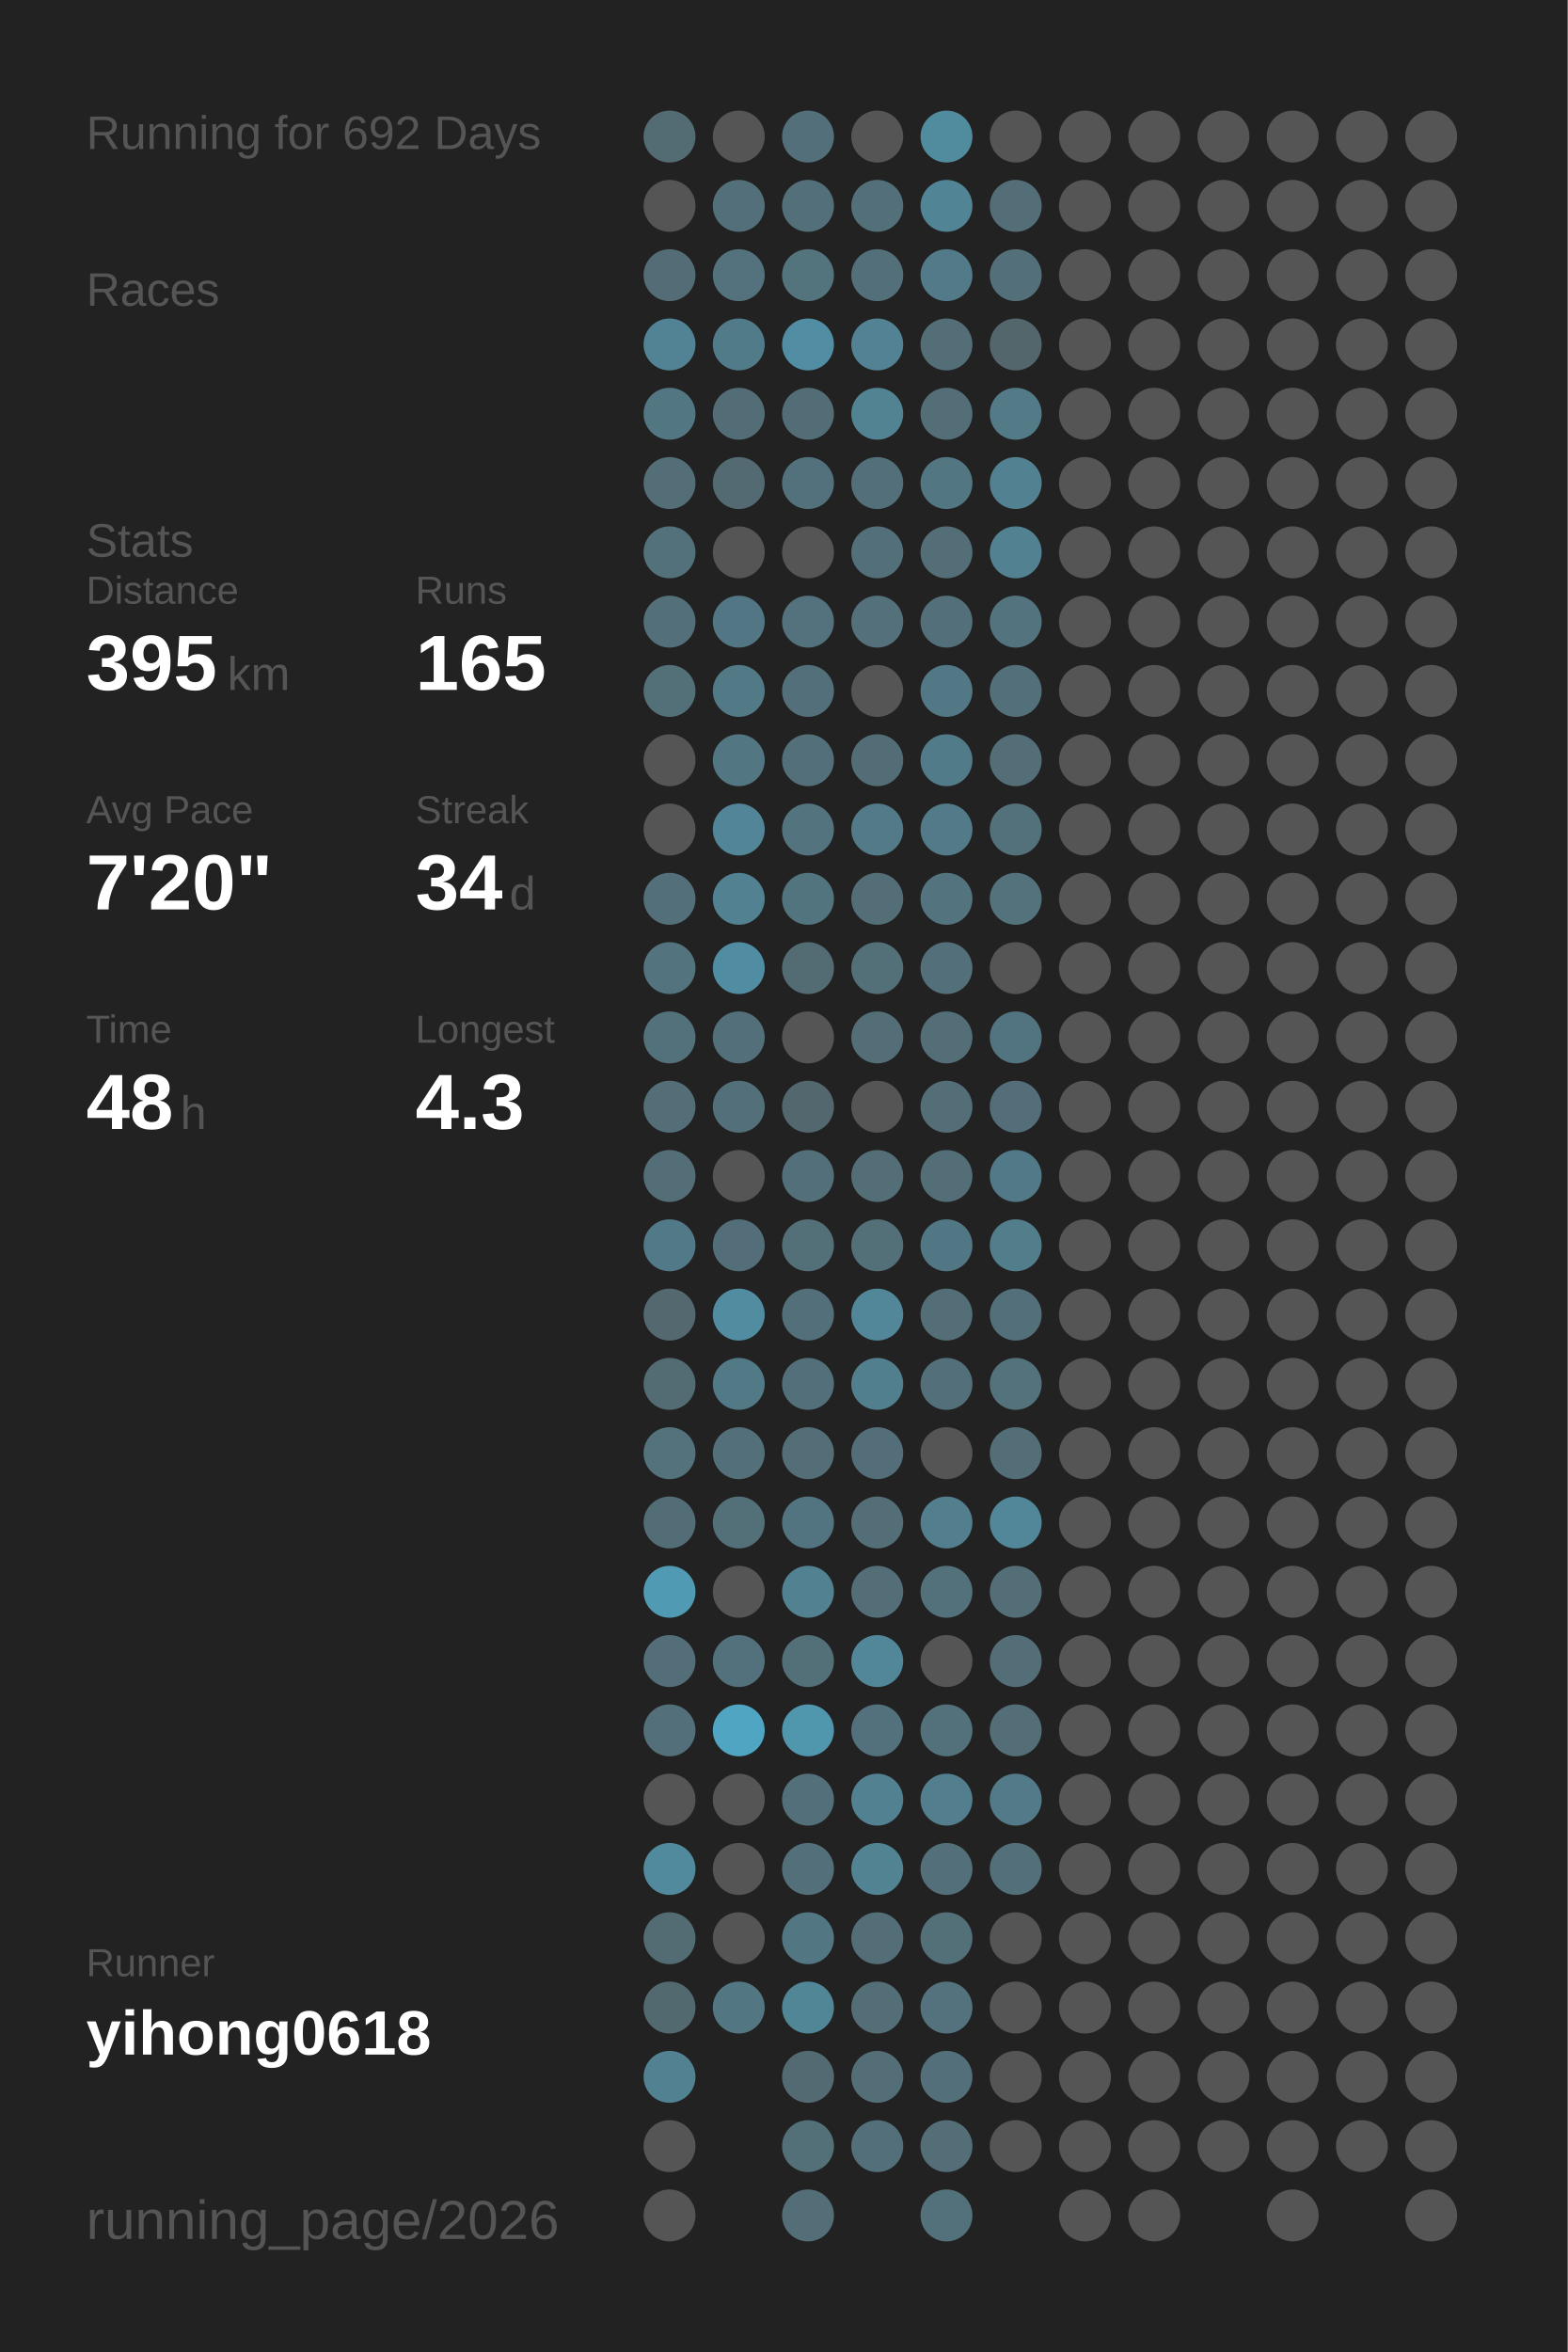
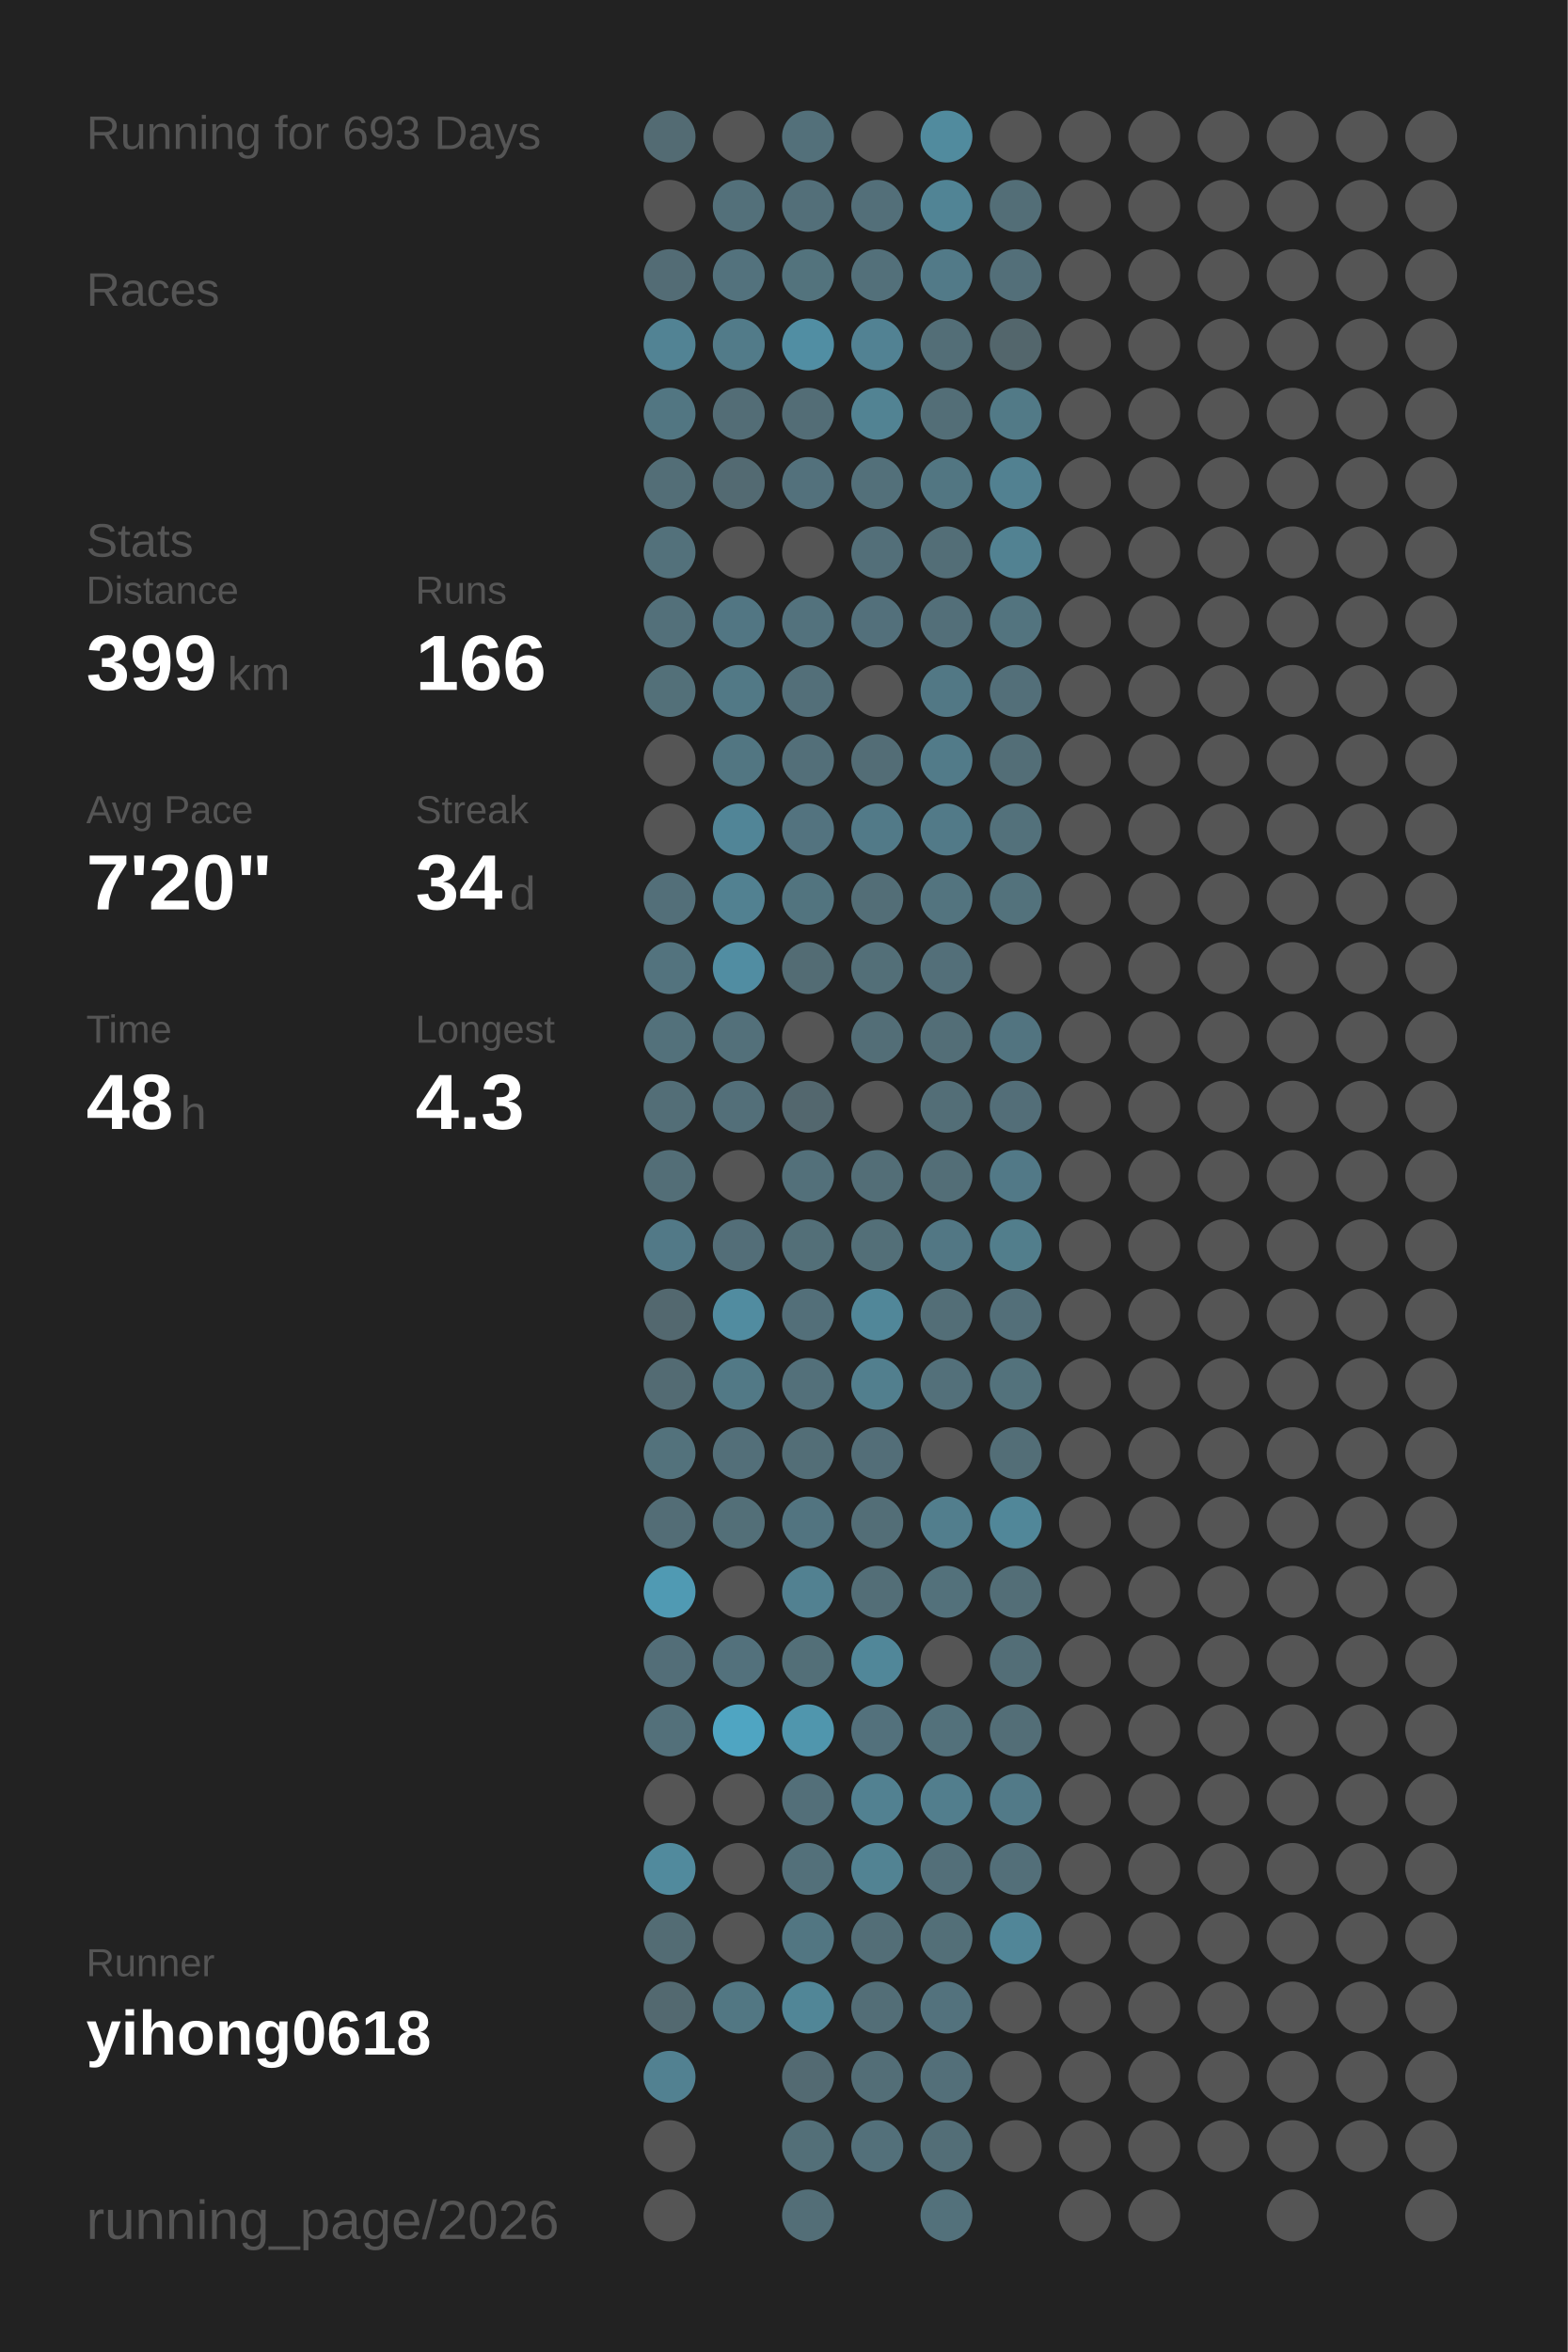
<svg xmlns="http://www.w3.org/2000/svg" baseProfile="full" height="300mm" version="1.1" viewBox="0,0,200,300" width="200mm">
  <defs />
  <rect fill="#222222" height="300" width="200" x="0" y="0" />
-   <text fill="#555555" style="font-size:6px; font-family:Arial;" x="11" y="19">Running for 692 Days</text>
+   <text fill="#555555" style="font-size:6px; font-family:Arial;" x="11" y="19">Running for 693 Days</text>
  <text fill="#555555" style="font-size:6px; font-family:Arial;" x="11" y="39">Races</text>
  <text fill="#555555" style="font-size:6px; font-family:Arial;" x="11" y="71">Stats</text>
  <text fill="#555555" style="font-size:5px; font-family:Arial;" x="11" y="77">Distance</text>
-   <text fill="#FFFFFF" style="font-size:10px; font-family:Arial; font-weight:bold;" x="11" y="88">395</text>
+   <text fill="#FFFFFF" style="font-size:10px; font-family:Arial; font-weight:bold;" x="11" y="88">399</text>
  <text fill="#555555" style="font-size:6px; font-family:Arial;" x="29" y="88">km</text>
  <text fill="#555555" style="font-size:5px; font-family:Arial;" x="53" y="77">Runs</text>
-   <text fill="#FFFFFF" style="font-size:10px; font-family:Arial; font-weight:bold;" x="53" y="88">165</text>
+   <text fill="#FFFFFF" style="font-size:10px; font-family:Arial; font-weight:bold;" x="53" y="88">166</text>
  <text fill="#555555" style="font-size:5px; font-family:Arial;" x="11" y="105">Avg Pace</text>
  <text fill="#FFFFFF" style="font-size:10px; font-family:Arial; font-weight:bold;" x="11" y="116">7'20"</text>
  <text fill="#555555" style="font-size:5px; font-family:Arial;" x="53" y="105">Streak</text>
  <text fill="#FFFFFF" style="font-size:10px; font-family:Arial; font-weight:bold;" x="53" y="116">34</text>
  <text fill="#555555" style="font-size:6px; font-family:Arial;" x="65" y="116">d</text>
  <text fill="#555555" style="font-size:5px; font-family:Arial;" x="11" y="133">Time</text>
  <text fill="#FFFFFF" style="font-size:10px; font-family:Arial; font-weight:bold;" x="11" y="144">48</text>
  <text fill="#555555" style="font-size:6px; font-family:Arial;" x="23" y="144">h</text>
  <text fill="#555555" style="font-size:5px; font-family:Arial;" x="53" y="133">Longest</text>
  <text fill="#FFFFFF" style="font-size:10px; font-family:Arial; font-weight:bold;" x="53" y="144">4.3</text>
  <text fill="#555555" style="font-size:5px; font-family:Arial;" x="11" y="252.065">Runner</text>
  <text fill="#FFFFFF" style="font-size:8px; font-family:Arial; font-weight:bold;" x="11" y="262.065">yihong0618</text>
  <text fill="#555555" style="font-size:7px; font-family:Arial;" x="11" y="285.581">running_page/2026</text>
  <circle cx="85.417" cy="17.419" fill="#536b73" r="3.312" />
  <circle cx="85.417" cy="26.258" fill="#555555" r="3.312" />
  <circle cx="85.417" cy="35.097" fill="#536c75" r="3.312" />
  <circle cx="85.417" cy="43.935" fill="#528394" r="3.312" />
  <circle cx="85.417" cy="52.774" fill="#527682" r="3.312" />
  <circle cx="85.417" cy="61.613" fill="#536e77" r="3.312" />
  <circle cx="85.417" cy="70.452" fill="#53717b" r="3.312" />
  <circle cx="85.417" cy="79.29" fill="#53707a" r="3.312" />
  <circle cx="85.417" cy="88.129" fill="#537079" r="3.312" />
  <circle cx="85.417" cy="96.968" fill="#555555" r="3.312" />
  <circle cx="85.417" cy="105.806" fill="#555555" r="3.312" />
  <circle cx="85.417" cy="114.645" fill="#536f79" r="3.312" />
  <circle cx="85.417" cy="123.484" fill="#53737e" r="3.312" />
  <circle cx="85.417" cy="132.323" fill="#53717b" r="3.312" />
  <circle cx="85.417" cy="141.161" fill="#536e77" r="3.312" />
  <circle cx="85.417" cy="150" fill="#536e77" r="3.312" />
  <circle cx="85.417" cy="158.839" fill="#527987" r="3.312" />
  <circle cx="85.417" cy="167.677" fill="#53686f" r="3.312" />
  <circle cx="85.417" cy="176.516" fill="#536b73" r="3.312" />
  <circle cx="85.417" cy="185.355" fill="#53727c" r="3.312" />
  <circle cx="85.417" cy="194.194" fill="#536d76" r="3.312" />
  <circle cx="85.417" cy="203.032" fill="#509ab3" r="3.312" />
  <circle cx="85.417" cy="211.871" fill="#536e78" r="3.312" />
  <circle cx="85.417" cy="220.71" fill="#53707a" r="3.312" />
  <circle cx="85.417" cy="229.548" fill="#555555" r="3.312" />
  <circle cx="85.417" cy="238.387" fill="#518a9d" r="3.312" />
  <circle cx="85.417" cy="247.226" fill="#536c74" r="3.312" />
  <circle cx="85.417" cy="256.065" fill="#536970" r="3.312" />
  <circle cx="85.417" cy="264.903" fill="#528191" r="3.312" />
  <circle cx="85.417" cy="273.742" fill="#555555" r="3.312" />
  <circle cx="85.417" cy="282.581" fill="#555555" r="3.312" />
  <circle cx="94.25" cy="17.419" fill="#555555" r="3.312" />
  <circle cx="94.25" cy="26.258" fill="#53707a" r="3.312" />
  <circle cx="94.25" cy="35.097" fill="#53727d" r="3.312" />
  <circle cx="94.25" cy="43.935" fill="#527b89" r="3.312" />
  <circle cx="94.25" cy="52.774" fill="#536d76" r="3.312" />
  <circle cx="94.25" cy="61.613" fill="#536a72" r="3.312" />
  <circle cx="94.25" cy="70.452" fill="#555555" r="3.312" />
  <circle cx="94.25" cy="79.29" fill="#527683" r="3.312" />
  <circle cx="94.25" cy="88.129" fill="#527986" r="3.312" />
  <circle cx="94.25" cy="96.968" fill="#527682" r="3.312" />
  <circle cx="94.25" cy="105.806" fill="#518597" r="3.312" />
  <circle cx="94.25" cy="114.645" fill="#528191" r="3.312" />
  <circle cx="94.25" cy="123.484" fill="#518da2" r="3.312" />
  <circle cx="94.25" cy="132.323" fill="#53707a" r="3.312" />
  <circle cx="94.25" cy="141.161" fill="#536f79" r="3.312" />
  <circle cx="94.25" cy="150" fill="#555555" r="3.312" />
  <circle cx="94.25" cy="158.839" fill="#536e78" r="3.312" />
  <circle cx="94.25" cy="167.677" fill="#518ca0" r="3.312" />
  <circle cx="94.25" cy="176.516" fill="#527986" r="3.312" />
  <circle cx="94.25" cy="185.355" fill="#536f79" r="3.312" />
  <circle cx="94.25" cy="194.194" fill="#536f78" r="3.312" />
  <circle cx="94.25" cy="203.032" fill="#555555" r="3.312" />
  <circle cx="94.25" cy="211.871" fill="#53717c" r="3.312" />
  <circle cx="94.25" cy="220.71" fill="#4fa5c2" r="3.312" />
  <circle cx="94.25" cy="229.548" fill="#555555" r="3.312" />
  <circle cx="94.25" cy="238.387" fill="#555555" r="3.312" />
  <circle cx="94.25" cy="247.226" fill="#555555" r="3.312" />
  <circle cx="94.25" cy="256.065" fill="#527783" r="3.312" />
  <circle cx="103.083" cy="17.419" fill="#53707a" r="3.312" />
  <circle cx="103.083" cy="26.258" fill="#536f79" r="3.312" />
  <circle cx="103.083" cy="35.097" fill="#53737d" r="3.312" />
  <circle cx="103.083" cy="43.935" fill="#518ea3" r="3.312" />
  <circle cx="103.083" cy="52.774" fill="#536d76" r="3.312" />
  <circle cx="103.083" cy="61.613" fill="#53717c" r="3.312" />
  <circle cx="103.083" cy="70.452" fill="#555555" r="3.312" />
  <circle cx="103.083" cy="79.29" fill="#53727d" r="3.312" />
  <circle cx="103.083" cy="88.129" fill="#536f79" r="3.312" />
  <circle cx="103.083" cy="96.968" fill="#536f79" r="3.312" />
  <circle cx="103.083" cy="105.806" fill="#53737f" r="3.312" />
  <circle cx="103.083" cy="114.645" fill="#52747f" r="3.312" />
  <circle cx="103.083" cy="123.484" fill="#536c74" r="3.312" />
  <circle cx="103.083" cy="132.323" fill="#555555" r="3.312" />
  <circle cx="103.083" cy="141.161" fill="#53676e" r="3.312" />
  <circle cx="103.083" cy="150" fill="#53707a" r="3.312" />
  <circle cx="103.083" cy="158.839" fill="#536f78" r="3.312" />
  <circle cx="103.083" cy="167.677" fill="#536f79" r="3.312" />
  <circle cx="103.083" cy="176.516" fill="#53707a" r="3.312" />
  <circle cx="103.083" cy="185.355" fill="#536e77" r="3.312" />
  <circle cx="103.083" cy="194.194" fill="#527480" r="3.312" />
  <circle cx="103.083" cy="203.032" fill="#528191" r="3.312" />
  <circle cx="103.083" cy="211.871" fill="#536f78" r="3.312" />
  <circle cx="103.083" cy="220.71" fill="#5096ad" r="3.312" />
  <circle cx="103.083" cy="229.548" fill="#536f79" r="3.312" />
  <circle cx="103.083" cy="238.387" fill="#53707a" r="3.312" />
  <circle cx="103.083" cy="247.226" fill="#527682" r="3.312" />
  <circle cx="103.083" cy="256.065" fill="#518697" r="3.312" />
  <circle cx="103.083" cy="264.903" fill="#536a72" r="3.312" />
  <circle cx="103.083" cy="273.742" fill="#536f78" r="3.312" />
  <circle cx="103.083" cy="282.581" fill="#536e77" r="3.312" />
  <circle cx="111.917" cy="17.419" fill="#555555" r="3.312" />
  <circle cx="111.917" cy="26.258" fill="#536f79" r="3.312" />
  <circle cx="111.917" cy="35.097" fill="#53707a" r="3.312" />
  <circle cx="111.917" cy="43.935" fill="#528293" r="3.312" />
  <circle cx="111.917" cy="52.774" fill="#528393" r="3.312" />
  <circle cx="111.917" cy="61.613" fill="#53707a" r="3.312" />
  <circle cx="111.917" cy="70.452" fill="#536f79" r="3.312" />
  <circle cx="111.917" cy="79.29" fill="#53707b" r="3.312" />
  <circle cx="111.917" cy="88.129" fill="#555555" r="3.312" />
  <circle cx="111.917" cy="96.968" fill="#536d76" r="3.312" />
  <circle cx="111.917" cy="105.806" fill="#527a88" r="3.312" />
  <circle cx="111.917" cy="114.645" fill="#536e77" r="3.312" />
  <circle cx="111.917" cy="123.484" fill="#536f78" r="3.312" />
  <circle cx="111.917" cy="132.323" fill="#536e77" r="3.312" />
  <circle cx="111.917" cy="141.161" fill="#555555" r="3.312" />
  <circle cx="111.917" cy="150" fill="#536e77" r="3.312" />
  <circle cx="111.917" cy="158.839" fill="#536f78" r="3.312" />
  <circle cx="111.917" cy="167.677" fill="#518799" r="3.312" />
  <circle cx="111.917" cy="176.516" fill="#527f8e" r="3.312" />
  <circle cx="111.917" cy="185.355" fill="#536e78" r="3.312" />
  <circle cx="111.917" cy="194.194" fill="#536e77" r="3.312" />
  <circle cx="111.917" cy="203.032" fill="#536e77" r="3.312" />
  <circle cx="111.917" cy="211.871" fill="#518799" r="3.312" />
  <circle cx="111.917" cy="220.71" fill="#53717c" r="3.312" />
  <circle cx="111.917" cy="229.548" fill="#528191" r="3.312" />
  <circle cx="111.917" cy="238.387" fill="#528393" r="3.312" />
  <circle cx="111.917" cy="247.226" fill="#536e77" r="3.312" />
  <circle cx="111.917" cy="256.065" fill="#536e77" r="3.312" />
  <circle cx="111.917" cy="264.903" fill="#536e77" r="3.312" />
  <circle cx="111.917" cy="273.742" fill="#53707a" r="3.312" />
  <circle cx="120.75" cy="17.419" fill="#518b9e" r="3.312" />
  <circle cx="120.75" cy="26.258" fill="#518495" r="3.312" />
  <circle cx="120.75" cy="35.097" fill="#527a88" r="3.312" />
  <circle cx="120.75" cy="43.935" fill="#536e77" r="3.312" />
  <circle cx="120.75" cy="52.774" fill="#536e77" r="3.312" />
  <circle cx="120.75" cy="61.613" fill="#527682" r="3.312" />
  <circle cx="120.75" cy="70.452" fill="#536e77" r="3.312" />
  <circle cx="120.75" cy="79.29" fill="#536f79" r="3.312" />
  <circle cx="120.75" cy="88.129" fill="#527885" r="3.312" />
  <circle cx="120.75" cy="96.968" fill="#527b89" r="3.312" />
  <circle cx="120.75" cy="105.806" fill="#527a88" r="3.312" />
  <circle cx="120.75" cy="114.645" fill="#53747f" r="3.312" />
  <circle cx="120.75" cy="123.484" fill="#536f79" r="3.312" />
  <circle cx="120.75" cy="132.323" fill="#536e77" r="3.312" />
  <circle cx="120.75" cy="141.161" fill="#536e77" r="3.312" />
  <circle cx="120.75" cy="150" fill="#536e77" r="3.312" />
  <circle cx="120.75" cy="158.839" fill="#527784" r="3.312" />
  <circle cx="120.75" cy="167.677" fill="#536e77" r="3.312" />
  <circle cx="120.75" cy="176.516" fill="#53707a" r="3.312" />
  <circle cx="120.75" cy="185.355" fill="#555555" r="3.312" />
  <circle cx="120.75" cy="194.194" fill="#527e8d" r="3.312" />
  <circle cx="120.75" cy="203.032" fill="#53717b" r="3.312" />
  <circle cx="120.75" cy="211.871" fill="#555555" r="3.312" />
  <circle cx="120.75" cy="220.71" fill="#53717b" r="3.312" />
  <circle cx="120.75" cy="229.548" fill="#527e8d" r="3.312" />
  <circle cx="120.75" cy="238.387" fill="#536f79" r="3.312" />
  <circle cx="120.75" cy="247.226" fill="#536f78" r="3.312" />
  <circle cx="120.75" cy="256.065" fill="#53727d" r="3.312" />
  <circle cx="120.75" cy="264.903" fill="#536f79" r="3.312" />
  <circle cx="120.75" cy="273.742" fill="#536e77" r="3.312" />
  <circle cx="120.75" cy="282.581" fill="#53717b" r="3.312" />
  <circle cx="129.583" cy="17.419" fill="#555555" r="3.312" />
  <circle cx="129.583" cy="26.258" fill="#536e77" r="3.312" />
  <circle cx="129.583" cy="35.097" fill="#536f79" r="3.312" />
  <circle cx="129.583" cy="43.935" fill="#53666c" r="3.312" />
  <circle cx="129.583" cy="52.774" fill="#527a87" r="3.312" />
  <circle cx="129.583" cy="61.613" fill="#528191" r="3.312" />
  <circle cx="129.583" cy="70.452" fill="#528292" r="3.312" />
  <circle cx="129.583" cy="79.29" fill="#53747f" r="3.312" />
  <circle cx="129.583" cy="88.129" fill="#536f79" r="3.312" />
  <circle cx="129.583" cy="96.968" fill="#536e77" r="3.312" />
  <circle cx="129.583" cy="105.806" fill="#53717b" r="3.312" />
  <circle cx="129.583" cy="114.645" fill="#53727c" r="3.312" />
  <circle cx="129.583" cy="123.484" fill="#555555" r="3.312" />
  <circle cx="129.583" cy="132.323" fill="#527480" r="3.312" />
  <circle cx="129.583" cy="141.161" fill="#536e78" r="3.312" />
  <circle cx="129.583" cy="150" fill="#527987" r="3.312" />
  <circle cx="129.583" cy="158.839" fill="#527e8c" r="3.312" />
  <circle cx="129.583" cy="167.677" fill="#536f79" r="3.312" />
  <circle cx="129.583" cy="176.516" fill="#53727c" r="3.312" />
  <circle cx="129.583" cy="185.355" fill="#536e77" r="3.312" />
  <circle cx="129.583" cy="194.194" fill="#518799" r="3.312" />
  <circle cx="129.583" cy="203.032" fill="#536e77" r="3.312" />
  <circle cx="129.583" cy="211.871" fill="#536e77" r="3.312" />
  <circle cx="129.583" cy="220.71" fill="#536e77" r="3.312" />
  <circle cx="129.583" cy="229.548" fill="#527a88" r="3.312" />
  <circle cx="129.583" cy="238.387" fill="#536f79" r="3.312" />
-   <circle cx="129.583" cy="247.226" fill="#555555" r="3.312" />
+   <circle cx="129.583" cy="247.226" fill="#518698" r="3.312" />
  <circle cx="129.583" cy="256.065" fill="#555555" r="3.312" />
  <circle cx="129.583" cy="264.903" fill="#555555" r="3.312" />
  <circle cx="129.583" cy="273.742" fill="#555555" r="3.312" />
  <circle cx="138.417" cy="17.419" fill="#555555" r="3.312" />
  <circle cx="138.417" cy="26.258" fill="#555555" r="3.312" />
  <circle cx="138.417" cy="35.097" fill="#555555" r="3.312" />
  <circle cx="138.417" cy="43.935" fill="#555555" r="3.312" />
  <circle cx="138.417" cy="52.774" fill="#555555" r="3.312" />
  <circle cx="138.417" cy="61.613" fill="#555555" r="3.312" />
  <circle cx="138.417" cy="70.452" fill="#555555" r="3.312" />
  <circle cx="138.417" cy="79.29" fill="#555555" r="3.312" />
  <circle cx="138.417" cy="88.129" fill="#555555" r="3.312" />
  <circle cx="138.417" cy="96.968" fill="#555555" r="3.312" />
  <circle cx="138.417" cy="105.806" fill="#555555" r="3.312" />
  <circle cx="138.417" cy="114.645" fill="#555555" r="3.312" />
  <circle cx="138.417" cy="123.484" fill="#555555" r="3.312" />
  <circle cx="138.417" cy="132.323" fill="#555555" r="3.312" />
  <circle cx="138.417" cy="141.161" fill="#555555" r="3.312" />
  <circle cx="138.417" cy="150" fill="#555555" r="3.312" />
  <circle cx="138.417" cy="158.839" fill="#555555" r="3.312" />
  <circle cx="138.417" cy="167.677" fill="#555555" r="3.312" />
  <circle cx="138.417" cy="176.516" fill="#555555" r="3.312" />
  <circle cx="138.417" cy="185.355" fill="#555555" r="3.312" />
  <circle cx="138.417" cy="194.194" fill="#555555" r="3.312" />
  <circle cx="138.417" cy="203.032" fill="#555555" r="3.312" />
  <circle cx="138.417" cy="211.871" fill="#555555" r="3.312" />
  <circle cx="138.417" cy="220.71" fill="#555555" r="3.312" />
  <circle cx="138.417" cy="229.548" fill="#555555" r="3.312" />
  <circle cx="138.417" cy="238.387" fill="#555555" r="3.312" />
  <circle cx="138.417" cy="247.226" fill="#555555" r="3.312" />
  <circle cx="138.417" cy="256.065" fill="#555555" r="3.312" />
  <circle cx="138.417" cy="264.903" fill="#555555" r="3.312" />
  <circle cx="138.417" cy="273.742" fill="#555555" r="3.312" />
  <circle cx="138.417" cy="282.581" fill="#555555" r="3.312" />
  <circle cx="147.25" cy="17.419" fill="#555555" r="3.312" />
  <circle cx="147.25" cy="26.258" fill="#555555" r="3.312" />
  <circle cx="147.25" cy="35.097" fill="#555555" r="3.312" />
  <circle cx="147.25" cy="43.935" fill="#555555" r="3.312" />
  <circle cx="147.25" cy="52.774" fill="#555555" r="3.312" />
  <circle cx="147.25" cy="61.613" fill="#555555" r="3.312" />
  <circle cx="147.25" cy="70.452" fill="#555555" r="3.312" />
  <circle cx="147.25" cy="79.29" fill="#555555" r="3.312" />
  <circle cx="147.25" cy="88.129" fill="#555555" r="3.312" />
  <circle cx="147.25" cy="96.968" fill="#555555" r="3.312" />
  <circle cx="147.25" cy="105.806" fill="#555555" r="3.312" />
  <circle cx="147.25" cy="114.645" fill="#555555" r="3.312" />
  <circle cx="147.25" cy="123.484" fill="#555555" r="3.312" />
  <circle cx="147.25" cy="132.323" fill="#555555" r="3.312" />
  <circle cx="147.25" cy="141.161" fill="#555555" r="3.312" />
  <circle cx="147.25" cy="150" fill="#555555" r="3.312" />
  <circle cx="147.25" cy="158.839" fill="#555555" r="3.312" />
  <circle cx="147.25" cy="167.677" fill="#555555" r="3.312" />
  <circle cx="147.25" cy="176.516" fill="#555555" r="3.312" />
  <circle cx="147.25" cy="185.355" fill="#555555" r="3.312" />
  <circle cx="147.25" cy="194.194" fill="#555555" r="3.312" />
  <circle cx="147.25" cy="203.032" fill="#555555" r="3.312" />
  <circle cx="147.25" cy="211.871" fill="#555555" r="3.312" />
  <circle cx="147.25" cy="220.71" fill="#555555" r="3.312" />
  <circle cx="147.25" cy="229.548" fill="#555555" r="3.312" />
  <circle cx="147.25" cy="238.387" fill="#555555" r="3.312" />
  <circle cx="147.25" cy="247.226" fill="#555555" r="3.312" />
  <circle cx="147.25" cy="256.065" fill="#555555" r="3.312" />
  <circle cx="147.25" cy="264.903" fill="#555555" r="3.312" />
  <circle cx="147.25" cy="273.742" fill="#555555" r="3.312" />
  <circle cx="147.25" cy="282.581" fill="#555555" r="3.312" />
  <circle cx="156.083" cy="17.419" fill="#555555" r="3.312" />
  <circle cx="156.083" cy="26.258" fill="#555555" r="3.312" />
  <circle cx="156.083" cy="35.097" fill="#555555" r="3.312" />
  <circle cx="156.083" cy="43.935" fill="#555555" r="3.312" />
  <circle cx="156.083" cy="52.774" fill="#555555" r="3.312" />
  <circle cx="156.083" cy="61.613" fill="#555555" r="3.312" />
  <circle cx="156.083" cy="70.452" fill="#555555" r="3.312" />
  <circle cx="156.083" cy="79.29" fill="#555555" r="3.312" />
  <circle cx="156.083" cy="88.129" fill="#555555" r="3.312" />
  <circle cx="156.083" cy="96.968" fill="#555555" r="3.312" />
  <circle cx="156.083" cy="105.806" fill="#555555" r="3.312" />
  <circle cx="156.083" cy="114.645" fill="#555555" r="3.312" />
  <circle cx="156.083" cy="123.484" fill="#555555" r="3.312" />
  <circle cx="156.083" cy="132.323" fill="#555555" r="3.312" />
  <circle cx="156.083" cy="141.161" fill="#555555" r="3.312" />
  <circle cx="156.083" cy="150" fill="#555555" r="3.312" />
  <circle cx="156.083" cy="158.839" fill="#555555" r="3.312" />
  <circle cx="156.083" cy="167.677" fill="#555555" r="3.312" />
  <circle cx="156.083" cy="176.516" fill="#555555" r="3.312" />
  <circle cx="156.083" cy="185.355" fill="#555555" r="3.312" />
  <circle cx="156.083" cy="194.194" fill="#555555" r="3.312" />
  <circle cx="156.083" cy="203.032" fill="#555555" r="3.312" />
  <circle cx="156.083" cy="211.871" fill="#555555" r="3.312" />
  <circle cx="156.083" cy="220.71" fill="#555555" r="3.312" />
  <circle cx="156.083" cy="229.548" fill="#555555" r="3.312" />
  <circle cx="156.083" cy="238.387" fill="#555555" r="3.312" />
  <circle cx="156.083" cy="247.226" fill="#555555" r="3.312" />
  <circle cx="156.083" cy="256.065" fill="#555555" r="3.312" />
  <circle cx="156.083" cy="264.903" fill="#555555" r="3.312" />
  <circle cx="156.083" cy="273.742" fill="#555555" r="3.312" />
  <circle cx="164.917" cy="17.419" fill="#555555" r="3.312" />
  <circle cx="164.917" cy="26.258" fill="#555555" r="3.312" />
  <circle cx="164.917" cy="35.097" fill="#555555" r="3.312" />
  <circle cx="164.917" cy="43.935" fill="#555555" r="3.312" />
  <circle cx="164.917" cy="52.774" fill="#555555" r="3.312" />
  <circle cx="164.917" cy="61.613" fill="#555555" r="3.312" />
  <circle cx="164.917" cy="70.452" fill="#555555" r="3.312" />
  <circle cx="164.917" cy="79.29" fill="#555555" r="3.312" />
  <circle cx="164.917" cy="88.129" fill="#555555" r="3.312" />
  <circle cx="164.917" cy="96.968" fill="#555555" r="3.312" />
  <circle cx="164.917" cy="105.806" fill="#555555" r="3.312" />
  <circle cx="164.917" cy="114.645" fill="#555555" r="3.312" />
  <circle cx="164.917" cy="123.484" fill="#555555" r="3.312" />
  <circle cx="164.917" cy="132.323" fill="#555555" r="3.312" />
  <circle cx="164.917" cy="141.161" fill="#555555" r="3.312" />
  <circle cx="164.917" cy="150" fill="#555555" r="3.312" />
  <circle cx="164.917" cy="158.839" fill="#555555" r="3.312" />
  <circle cx="164.917" cy="167.677" fill="#555555" r="3.312" />
  <circle cx="164.917" cy="176.516" fill="#555555" r="3.312" />
  <circle cx="164.917" cy="185.355" fill="#555555" r="3.312" />
  <circle cx="164.917" cy="194.194" fill="#555555" r="3.312" />
  <circle cx="164.917" cy="203.032" fill="#555555" r="3.312" />
  <circle cx="164.917" cy="211.871" fill="#555555" r="3.312" />
  <circle cx="164.917" cy="220.71" fill="#555555" r="3.312" />
  <circle cx="164.917" cy="229.548" fill="#555555" r="3.312" />
  <circle cx="164.917" cy="238.387" fill="#555555" r="3.312" />
  <circle cx="164.917" cy="247.226" fill="#555555" r="3.312" />
  <circle cx="164.917" cy="256.065" fill="#555555" r="3.312" />
  <circle cx="164.917" cy="264.903" fill="#555555" r="3.312" />
  <circle cx="164.917" cy="273.742" fill="#555555" r="3.312" />
  <circle cx="164.917" cy="282.581" fill="#555555" r="3.312" />
  <circle cx="173.75" cy="17.419" fill="#555555" r="3.312" />
  <circle cx="173.75" cy="26.258" fill="#555555" r="3.312" />
  <circle cx="173.75" cy="35.097" fill="#555555" r="3.312" />
  <circle cx="173.75" cy="43.935" fill="#555555" r="3.312" />
  <circle cx="173.75" cy="52.774" fill="#555555" r="3.312" />
  <circle cx="173.75" cy="61.613" fill="#555555" r="3.312" />
  <circle cx="173.75" cy="70.452" fill="#555555" r="3.312" />
  <circle cx="173.75" cy="79.29" fill="#555555" r="3.312" />
  <circle cx="173.75" cy="88.129" fill="#555555" r="3.312" />
  <circle cx="173.75" cy="96.968" fill="#555555" r="3.312" />
  <circle cx="173.75" cy="105.806" fill="#555555" r="3.312" />
  <circle cx="173.75" cy="114.645" fill="#555555" r="3.312" />
  <circle cx="173.75" cy="123.484" fill="#555555" r="3.312" />
  <circle cx="173.75" cy="132.323" fill="#555555" r="3.312" />
  <circle cx="173.75" cy="141.161" fill="#555555" r="3.312" />
  <circle cx="173.75" cy="150" fill="#555555" r="3.312" />
  <circle cx="173.75" cy="158.839" fill="#555555" r="3.312" />
  <circle cx="173.75" cy="167.677" fill="#555555" r="3.312" />
  <circle cx="173.75" cy="176.516" fill="#555555" r="3.312" />
  <circle cx="173.75" cy="185.355" fill="#555555" r="3.312" />
  <circle cx="173.75" cy="194.194" fill="#555555" r="3.312" />
  <circle cx="173.75" cy="203.032" fill="#555555" r="3.312" />
  <circle cx="173.75" cy="211.871" fill="#555555" r="3.312" />
  <circle cx="173.75" cy="220.71" fill="#555555" r="3.312" />
  <circle cx="173.75" cy="229.548" fill="#555555" r="3.312" />
  <circle cx="173.75" cy="238.387" fill="#555555" r="3.312" />
  <circle cx="173.75" cy="247.226" fill="#555555" r="3.312" />
  <circle cx="173.75" cy="256.065" fill="#555555" r="3.312" />
  <circle cx="173.75" cy="264.903" fill="#555555" r="3.312" />
  <circle cx="173.75" cy="273.742" fill="#555555" r="3.312" />
  <circle cx="182.583" cy="17.419" fill="#555555" r="3.312" />
  <circle cx="182.583" cy="26.258" fill="#555555" r="3.312" />
  <circle cx="182.583" cy="35.097" fill="#555555" r="3.312" />
  <circle cx="182.583" cy="43.935" fill="#555555" r="3.312" />
  <circle cx="182.583" cy="52.774" fill="#555555" r="3.312" />
  <circle cx="182.583" cy="61.613" fill="#555555" r="3.312" />
  <circle cx="182.583" cy="70.452" fill="#555555" r="3.312" />
  <circle cx="182.583" cy="79.29" fill="#555555" r="3.312" />
  <circle cx="182.583" cy="88.129" fill="#555555" r="3.312" />
  <circle cx="182.583" cy="96.968" fill="#555555" r="3.312" />
  <circle cx="182.583" cy="105.806" fill="#555555" r="3.312" />
  <circle cx="182.583" cy="114.645" fill="#555555" r="3.312" />
  <circle cx="182.583" cy="123.484" fill="#555555" r="3.312" />
  <circle cx="182.583" cy="132.323" fill="#555555" r="3.312" />
  <circle cx="182.583" cy="141.161" fill="#555555" r="3.312" />
  <circle cx="182.583" cy="150" fill="#555555" r="3.312" />
  <circle cx="182.583" cy="158.839" fill="#555555" r="3.312" />
  <circle cx="182.583" cy="167.677" fill="#555555" r="3.312" />
  <circle cx="182.583" cy="176.516" fill="#555555" r="3.312" />
  <circle cx="182.583" cy="185.355" fill="#555555" r="3.312" />
  <circle cx="182.583" cy="194.194" fill="#555555" r="3.312" />
  <circle cx="182.583" cy="203.032" fill="#555555" r="3.312" />
  <circle cx="182.583" cy="211.871" fill="#555555" r="3.312" />
  <circle cx="182.583" cy="220.71" fill="#555555" r="3.312" />
  <circle cx="182.583" cy="229.548" fill="#555555" r="3.312" />
  <circle cx="182.583" cy="238.387" fill="#555555" r="3.312" />
  <circle cx="182.583" cy="247.226" fill="#555555" r="3.312" />
  <circle cx="182.583" cy="256.065" fill="#555555" r="3.312" />
  <circle cx="182.583" cy="264.903" fill="#555555" r="3.312" />
  <circle cx="182.583" cy="273.742" fill="#555555" r="3.312" />
  <circle cx="182.583" cy="282.581" fill="#555555" r="3.312" />
</svg>
